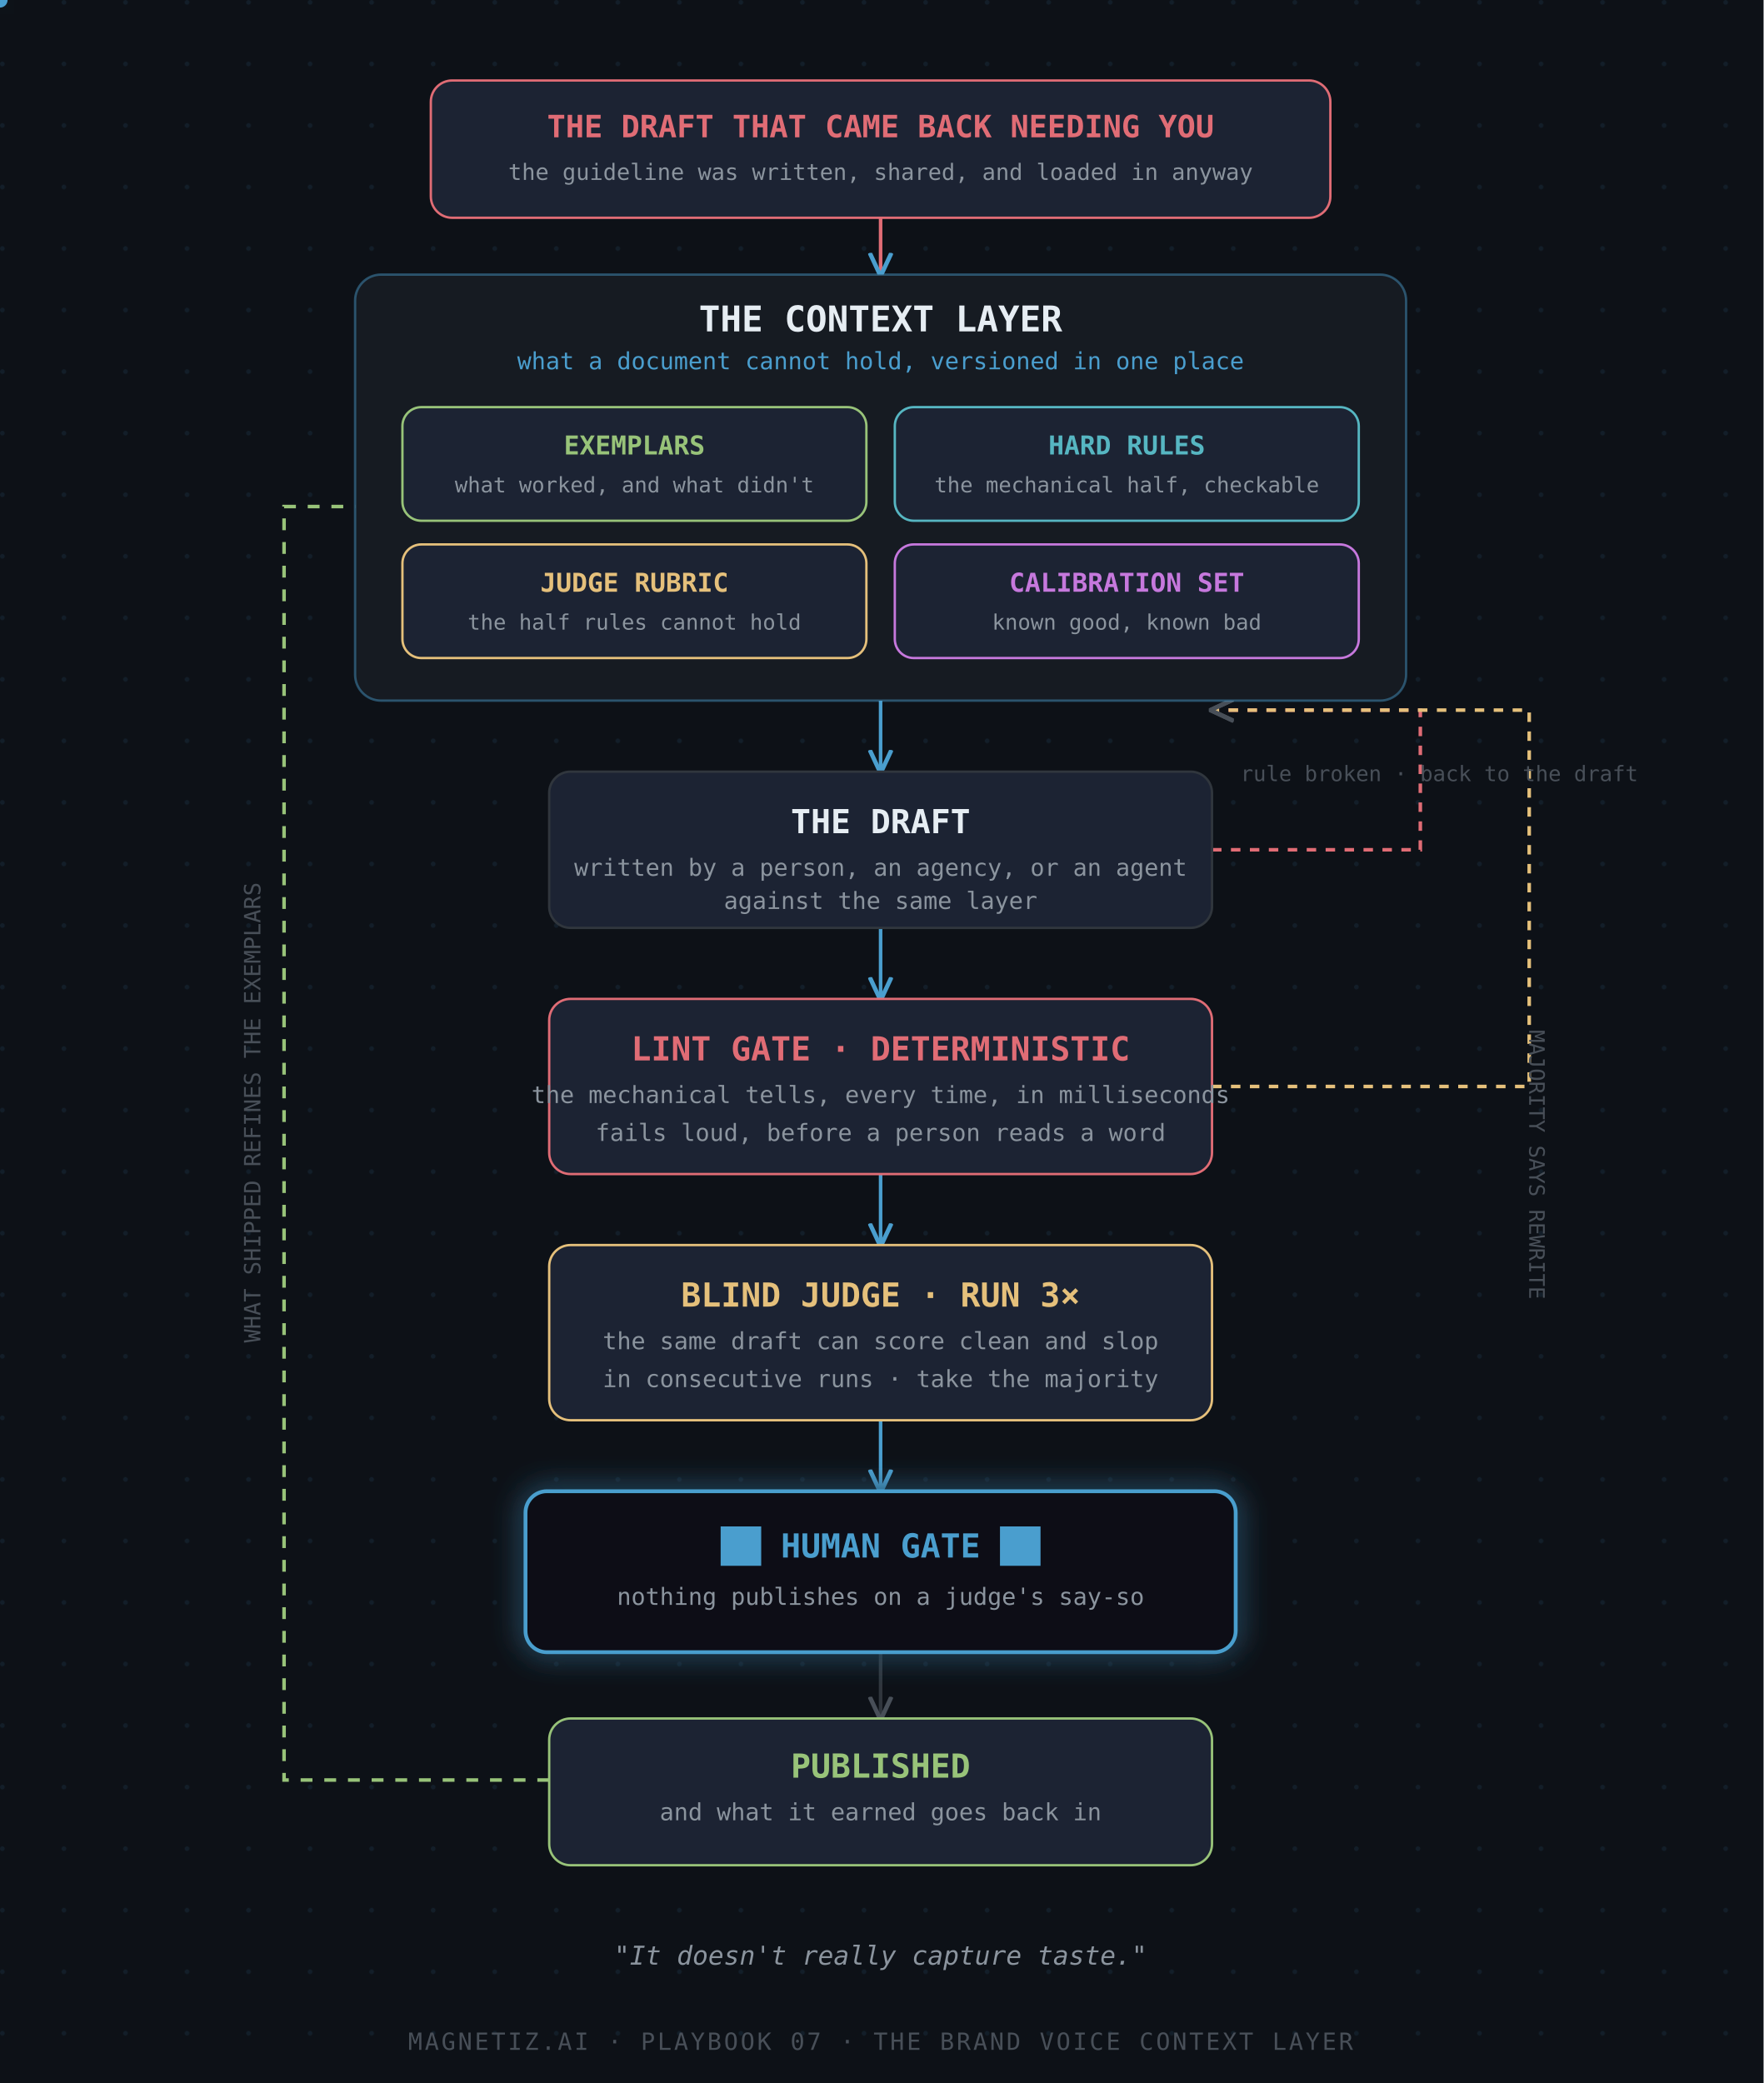
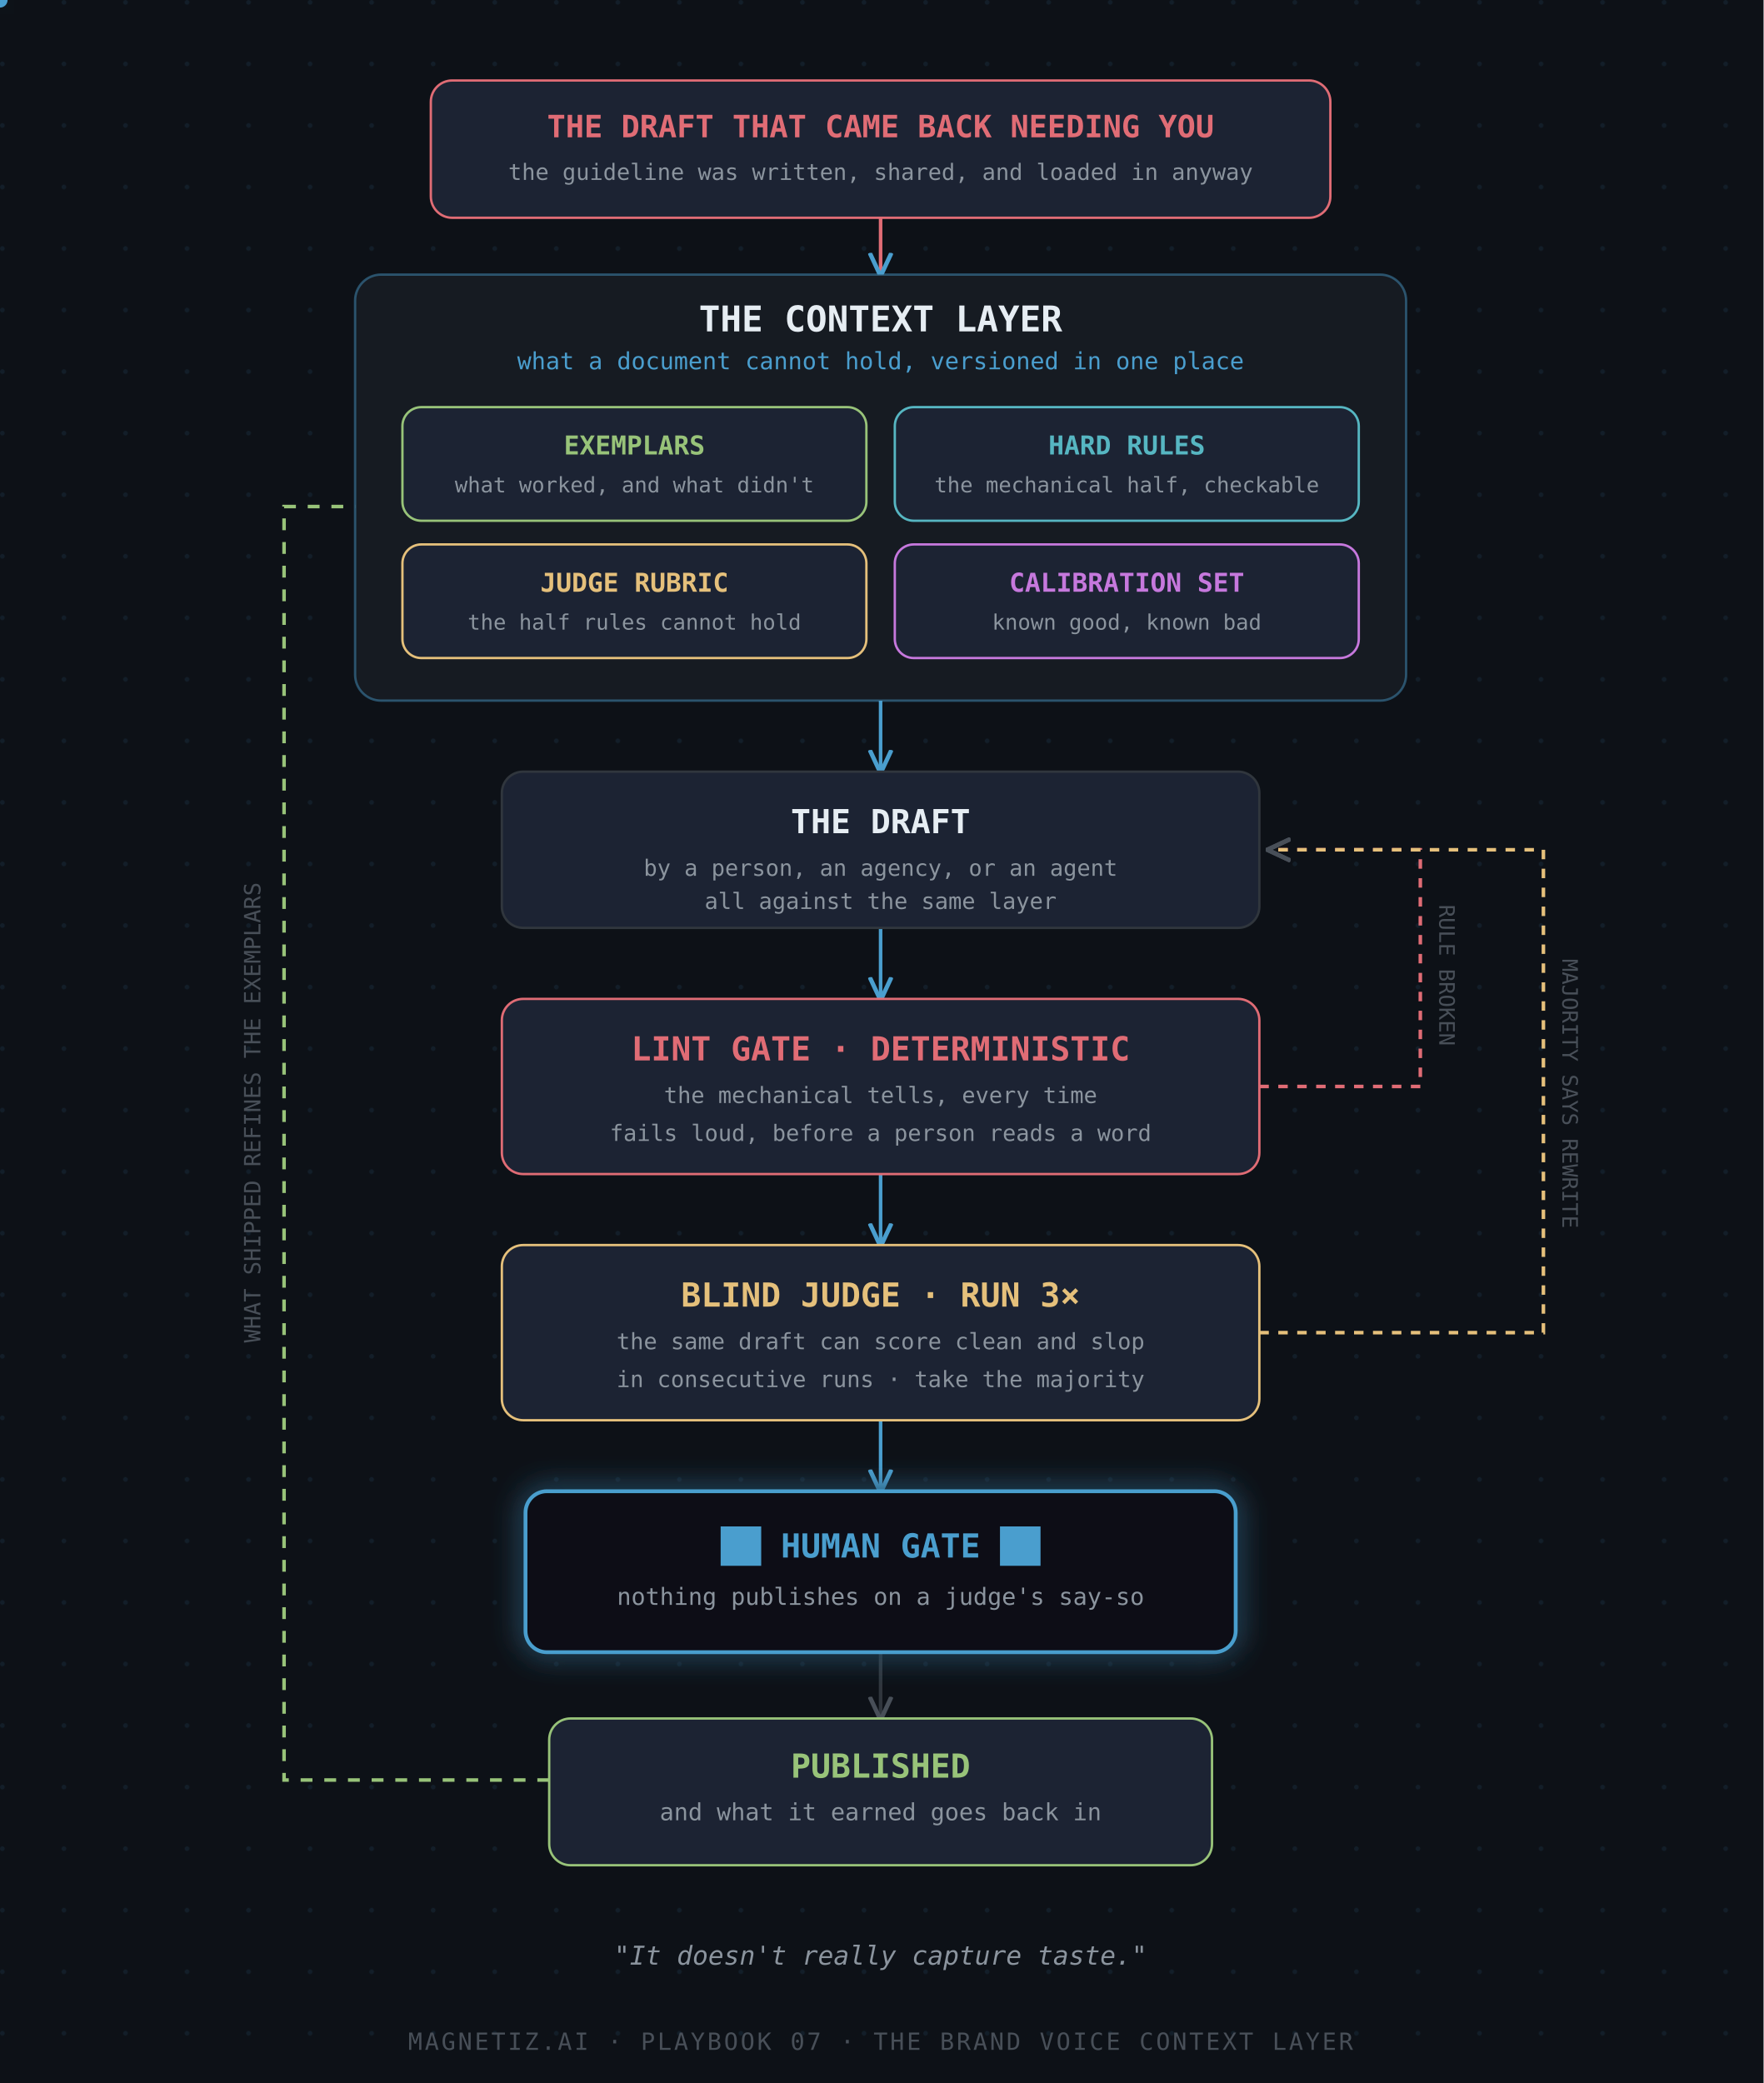
<svg xmlns="http://www.w3.org/2000/svg" viewBox="0 0 745 880" font-family="ui-monospace, SFMono-Regular, Menlo, 'JetBrains Mono', monospace" role="img" aria-label="Brand voice context layer: exemplars, hard rules, a judge rubric and a calibration set feed a pipeline where a deterministic linter runs first, a blind judge runs three times for a majority, a person approves, and what ships refines the exemplars.">
  <defs>
    <marker id="v-arr" viewBox="0 0 8 8" refX="7" refY="4" markerWidth="7" markerHeight="7" orient="auto-start-reverse">
      <path d="M0,0.5 L7.5,4 L0,7.5" fill="none" stroke="#4A9ECE" stroke-width="1.4" />
    </marker>
    <marker id="v-arrdim" viewBox="0 0 8 8" refX="7" refY="4" markerWidth="7" markerHeight="7" orient="auto-start-reverse">
      <path d="M0,0.5 L7.5,4 L0,7.5" fill="none" stroke="#484F58" stroke-width="1.4" />
    </marker>
    <filter id="v-glow" x="-40%" y="-40%" width="180%" height="180%">
      <feGaussianBlur stdDeviation="6" result="b" />
      <feMerge>
        <feMergeNode in="b" />
        <feMergeNode in="SourceGraphic" />
      </feMerge>
    </filter>
    <pattern id="v-dots" width="26" height="26" patternUnits="userSpaceOnUse">
      <circle cx="1" cy="1" r="1" fill="rgba(74,158,206,0.10)" />
    </pattern>
  </defs>
  <rect width="745" height="880" fill="#0d1117" />
  <rect width="745" height="880" fill="url(#v-dots)" />
  <g stroke="#30363d" stroke-width="1.5" fill="none">
    <path d="M372,92 V116" marker-end="url(#v-arr)" stroke="#E06C75" />
    <path d="M372,296 V326" marker-end="url(#v-arr)" stroke="#4A9ECE" />
    <path d="M372,392 V422" marker-end="url(#v-arr)" stroke="#4A9ECE" />
    <path d="M372,496 V526" marker-end="url(#v-arr)" stroke="#4A9ECE" />
    <path d="M372,600 V630" marker-end="url(#v-arr)" stroke="#4A9ECE" />
-     <path d="M512,359 H600 V300 H512" stroke="#E06C75" stroke-dasharray="4 4" marker-end="url(#v-arrdim)" />
-     <path d="M512,459 H646 V300 H512" stroke="#E5C07B" stroke-dasharray="4 4" marker-end="url(#v-arrdim)" />
+     <path d="M532,459 H600 V359 H536" stroke="#E06C75" stroke-dasharray="4 4" marker-end="url(#v-arrdim)" />
+     <path d="M532,563 H652 V359 H536" stroke="#E5C07B" stroke-dasharray="4 4" marker-end="url(#v-arrdim)" />
    <path d="M372,698 V726" marker-end="url(#v-arrdim)" />
    <path d="M232,752 H120 V214 H186" stroke="#98C379" stroke-dasharray="5 5" marker-end="url(#v-arrdim)" />
  </g>
  <circle r="3.2" fill="#4A9ECE" filter="url(#v-glow)">
    <animateMotion dur="8s" repeatCount="indefinite" path="M372,116 V296 V326 V422 V526 V630 V726" />
  </circle>
  <g>
    <rect x="182" y="34" width="380" height="58" rx="9" fill="#1c2333" stroke="#E06C75" />
    <text x="372" y="58" text-anchor="middle" fill="#E06C75" font-size="13" font-weight="700">THE DRAFT THAT CAME BACK NEEDING YOU</text>
    <text x="372" y="76" text-anchor="middle" fill="#8B949E" font-size="9.5">the guideline was written, shared, and loaded in anyway</text>
  </g>
  <rect x="150" y="116" width="444" height="180" rx="11" fill="#161b22" stroke="#4A9ECE" stroke-opacity="0.45" />
  <text x="372" y="140" text-anchor="middle" fill="#E6EDF3" font-size="15" font-weight="700">THE CONTEXT LAYER</text>
  <text x="372" y="156" text-anchor="middle" fill="#4A9ECE" font-size="10">what a document cannot hold, versioned in one place</text>
  <g>
    <rect x="170" y="172" width="196" height="48" rx="8" fill="#1c2333" stroke="#98C379" />
    <text x="268" y="192" text-anchor="middle" fill="#98C379" font-size="11" font-weight="700">EXEMPLARS</text>
    <text x="268" y="208" text-anchor="middle" fill="#8B949E" font-size="9">what worked, and what didn't</text>
  </g>
  <g>
    <rect x="378" y="172" width="196" height="48" rx="8" fill="#1c2333" stroke="#56B6C2" />
    <text x="476" y="192" text-anchor="middle" fill="#56B6C2" font-size="11" font-weight="700">HARD RULES</text>
    <text x="476" y="208" text-anchor="middle" fill="#8B949E" font-size="9">the mechanical half, checkable</text>
  </g>
  <g>
    <rect x="170" y="230" width="196" height="48" rx="8" fill="#1c2333" stroke="#E5C07B" />
    <text x="268" y="250" text-anchor="middle" fill="#E5C07B" font-size="11" font-weight="700">JUDGE RUBRIC</text>
    <text x="268" y="266" text-anchor="middle" fill="#8B949E" font-size="9">the half rules cannot hold</text>
  </g>
  <g>
    <rect x="378" y="230" width="196" height="48" rx="8" fill="#1c2333" stroke="#C678DD" />
    <text x="476" y="250" text-anchor="middle" fill="#C678DD" font-size="11" font-weight="700">CALIBRATION SET</text>
    <text x="476" y="266" text-anchor="middle" fill="#8B949E" font-size="9">known good, known bad</text>
  </g>
  <g>
-     <rect x="232" y="326" width="280" height="66" rx="9" fill="#1c2333" stroke="#30363d" />
+     <rect x="212" y="326" width="320" height="66" rx="9" fill="#1c2333" stroke="#30363d" />
    <text x="372" y="352" text-anchor="middle" fill="#E6EDF3" font-size="14" font-weight="600">THE DRAFT</text>
-     <text x="372" y="370" text-anchor="middle" fill="#8B949E" font-size="10">written by a person, an agency, or an agent</text>
-     <text x="372" y="384" text-anchor="middle" fill="#8B949E" font-size="10">against the same layer</text>
+     <text x="372" y="370" text-anchor="middle" fill="#8B949E" font-size="9.5">by a person, an agency, or an agent</text>
+     <text x="372" y="384" text-anchor="middle" fill="#8B949E" font-size="9.5">all against the same layer</text>
  </g>
  <g>
-     <rect x="232" y="422" width="280" height="74" rx="9" fill="#1c2333" stroke="#E06C75" />
+     <rect x="212" y="422" width="320" height="74" rx="9" fill="#1c2333" stroke="#E06C75" />
    <text x="372" y="448" text-anchor="middle" fill="#E06C75" font-size="14" font-weight="700">LINT GATE · DETERMINISTIC</text>
-     <text x="372" y="466" text-anchor="middle" fill="#8B949E" font-size="10">the mechanical tells, every time, in milliseconds</text>
-     <text x="372" y="482" text-anchor="middle" fill="#8B949E" font-size="10">fails loud, before a person reads a word</text>
+     <text x="372" y="466" text-anchor="middle" fill="#8B949E" font-size="9.5">the mechanical tells, every time</text>
+     <text x="372" y="482" text-anchor="middle" fill="#8B949E" font-size="9.5">fails loud, before a person reads a word</text>
  </g>
-   <text x="608" y="330" text-anchor="middle" fill="#484F58" font-size="9">rule broken · back to the draft</text>
+   <text x="608" y="412" text-anchor="middle" fill="#484F58" font-size="9" transform="rotate(90 608 412)">RULE BROKEN</text>
  <g>
-     <rect x="232" y="526" width="280" height="74" rx="9" fill="#1c2333" stroke="#E5C07B" />
+     <rect x="212" y="526" width="320" height="74" rx="9" fill="#1c2333" stroke="#E5C07B" />
    <text x="372" y="552" text-anchor="middle" fill="#E5C07B" font-size="14" font-weight="700">BLIND JUDGE · RUN 3×</text>
-     <text x="372" y="570" text-anchor="middle" fill="#8B949E" font-size="10">the same draft can score clean and slop</text>
-     <text x="372" y="586" text-anchor="middle" fill="#8B949E" font-size="10">in consecutive runs · take the majority</text>
+     <text x="372" y="570" text-anchor="middle" fill="#8B949E" font-size="9.5">the same draft can score clean and slop</text>
+     <text x="372" y="586" text-anchor="middle" fill="#8B949E" font-size="9.5">in consecutive runs · take the majority</text>
  </g>
-   <text x="646" y="492" text-anchor="middle" fill="#484F58" font-size="9" transform="rotate(90 646 492)">MAJORITY SAYS REWRITE</text>
+   <text x="660" y="462" text-anchor="middle" fill="#484F58" font-size="9" transform="rotate(90 660 462)">MAJORITY SAYS REWRITE</text>
  <g filter="url(#v-glow)">
    <rect x="222" y="630" width="300" height="68" rx="9" fill="#0d1117" stroke="#4A9ECE" stroke-width="1.6" />
  </g>
  <text x="372" y="658" text-anchor="middle" fill="#4A9ECE" font-size="14" font-weight="800">██ HUMAN GATE ██</text>
  <text x="372" y="678" text-anchor="middle" fill="#8B949E" font-size="10">nothing publishes on a judge's say-so</text>
  <g>
    <rect x="232" y="726" width="280" height="62" rx="9" fill="#1c2333" stroke="#98C379" />
    <text x="372" y="751" text-anchor="middle" fill="#98C379" font-size="14" font-weight="700">PUBLISHED</text>
    <text x="372" y="769" text-anchor="middle" fill="#8B949E" font-size="10">and what it earned goes back in</text>
  </g>
  <text x="110" y="470" text-anchor="middle" fill="#484F58" font-size="9.5" transform="rotate(-90 110 470)">WHAT SHIPPED REFINES THE EXEMPLARS</text>
  <text x="372" y="830" text-anchor="middle" fill="#8B949E" font-size="11" font-style="italic">"It doesn't really capture taste."</text>
  <text x="372" y="866" text-anchor="middle" fill="#484F58" font-size="10" letter-spacing="1">MAGNETIZ.AI · PLAYBOOK 07 · THE BRAND VOICE CONTEXT LAYER</text>
</svg>
